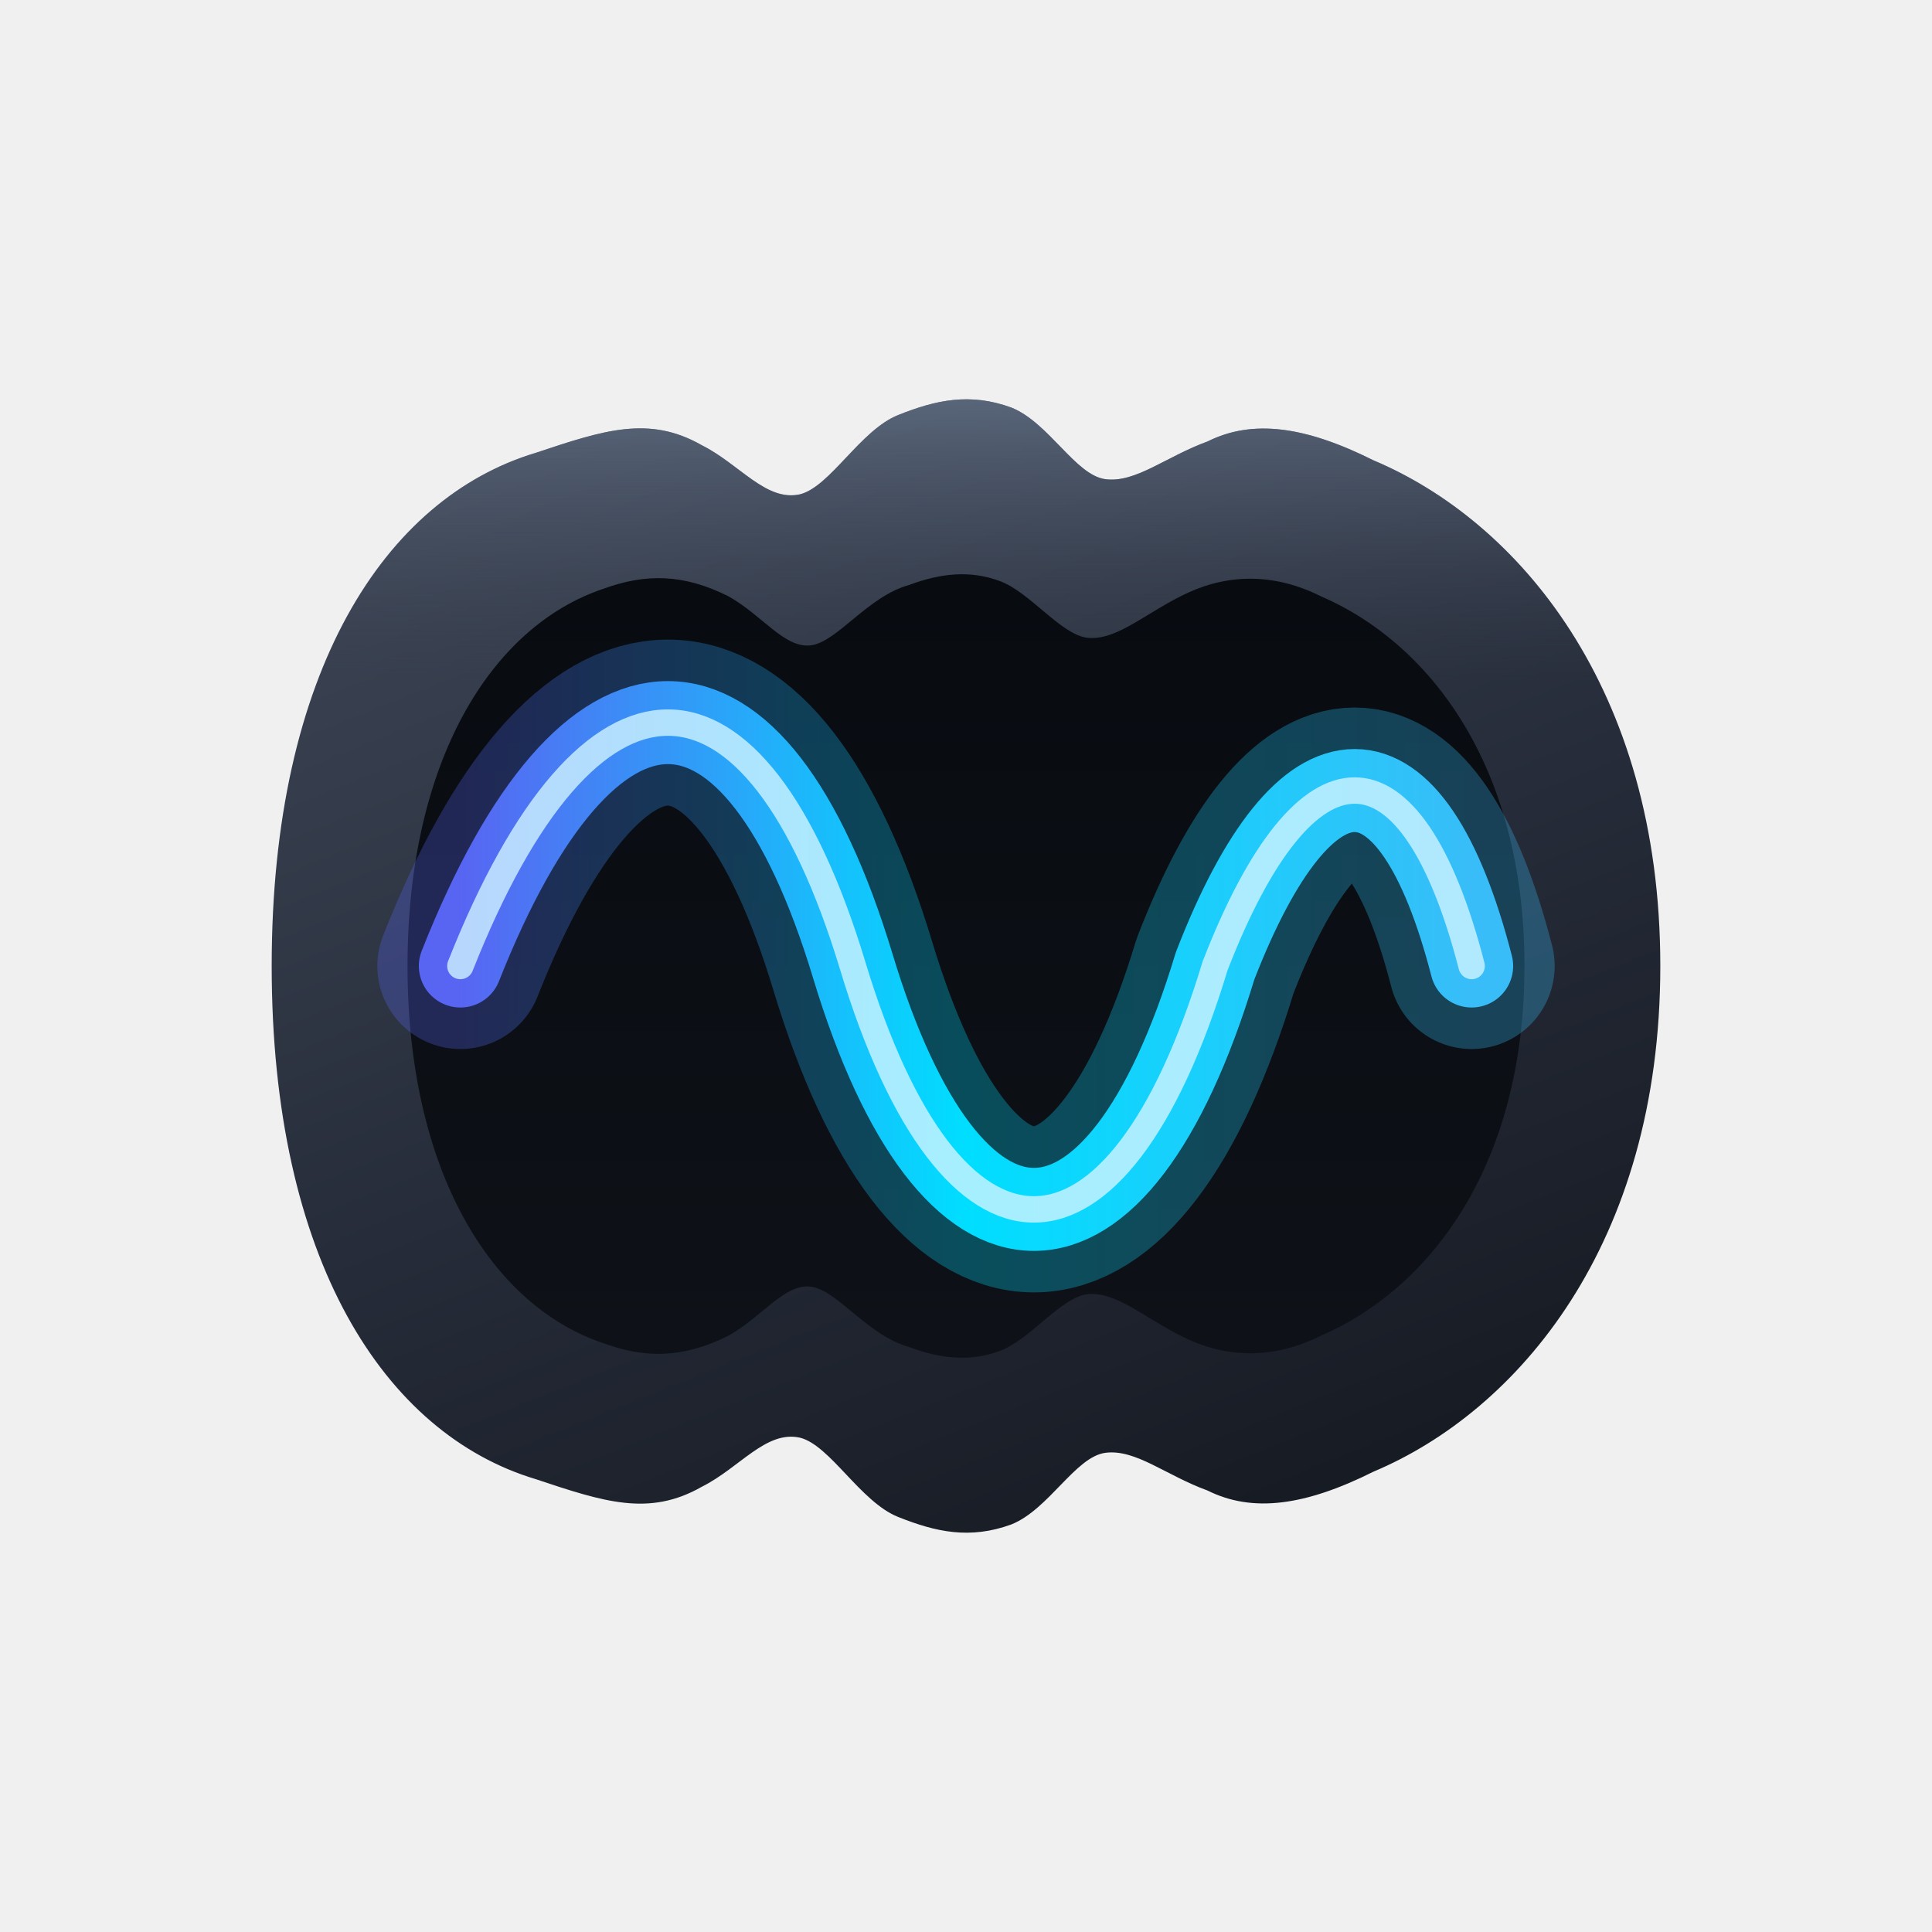
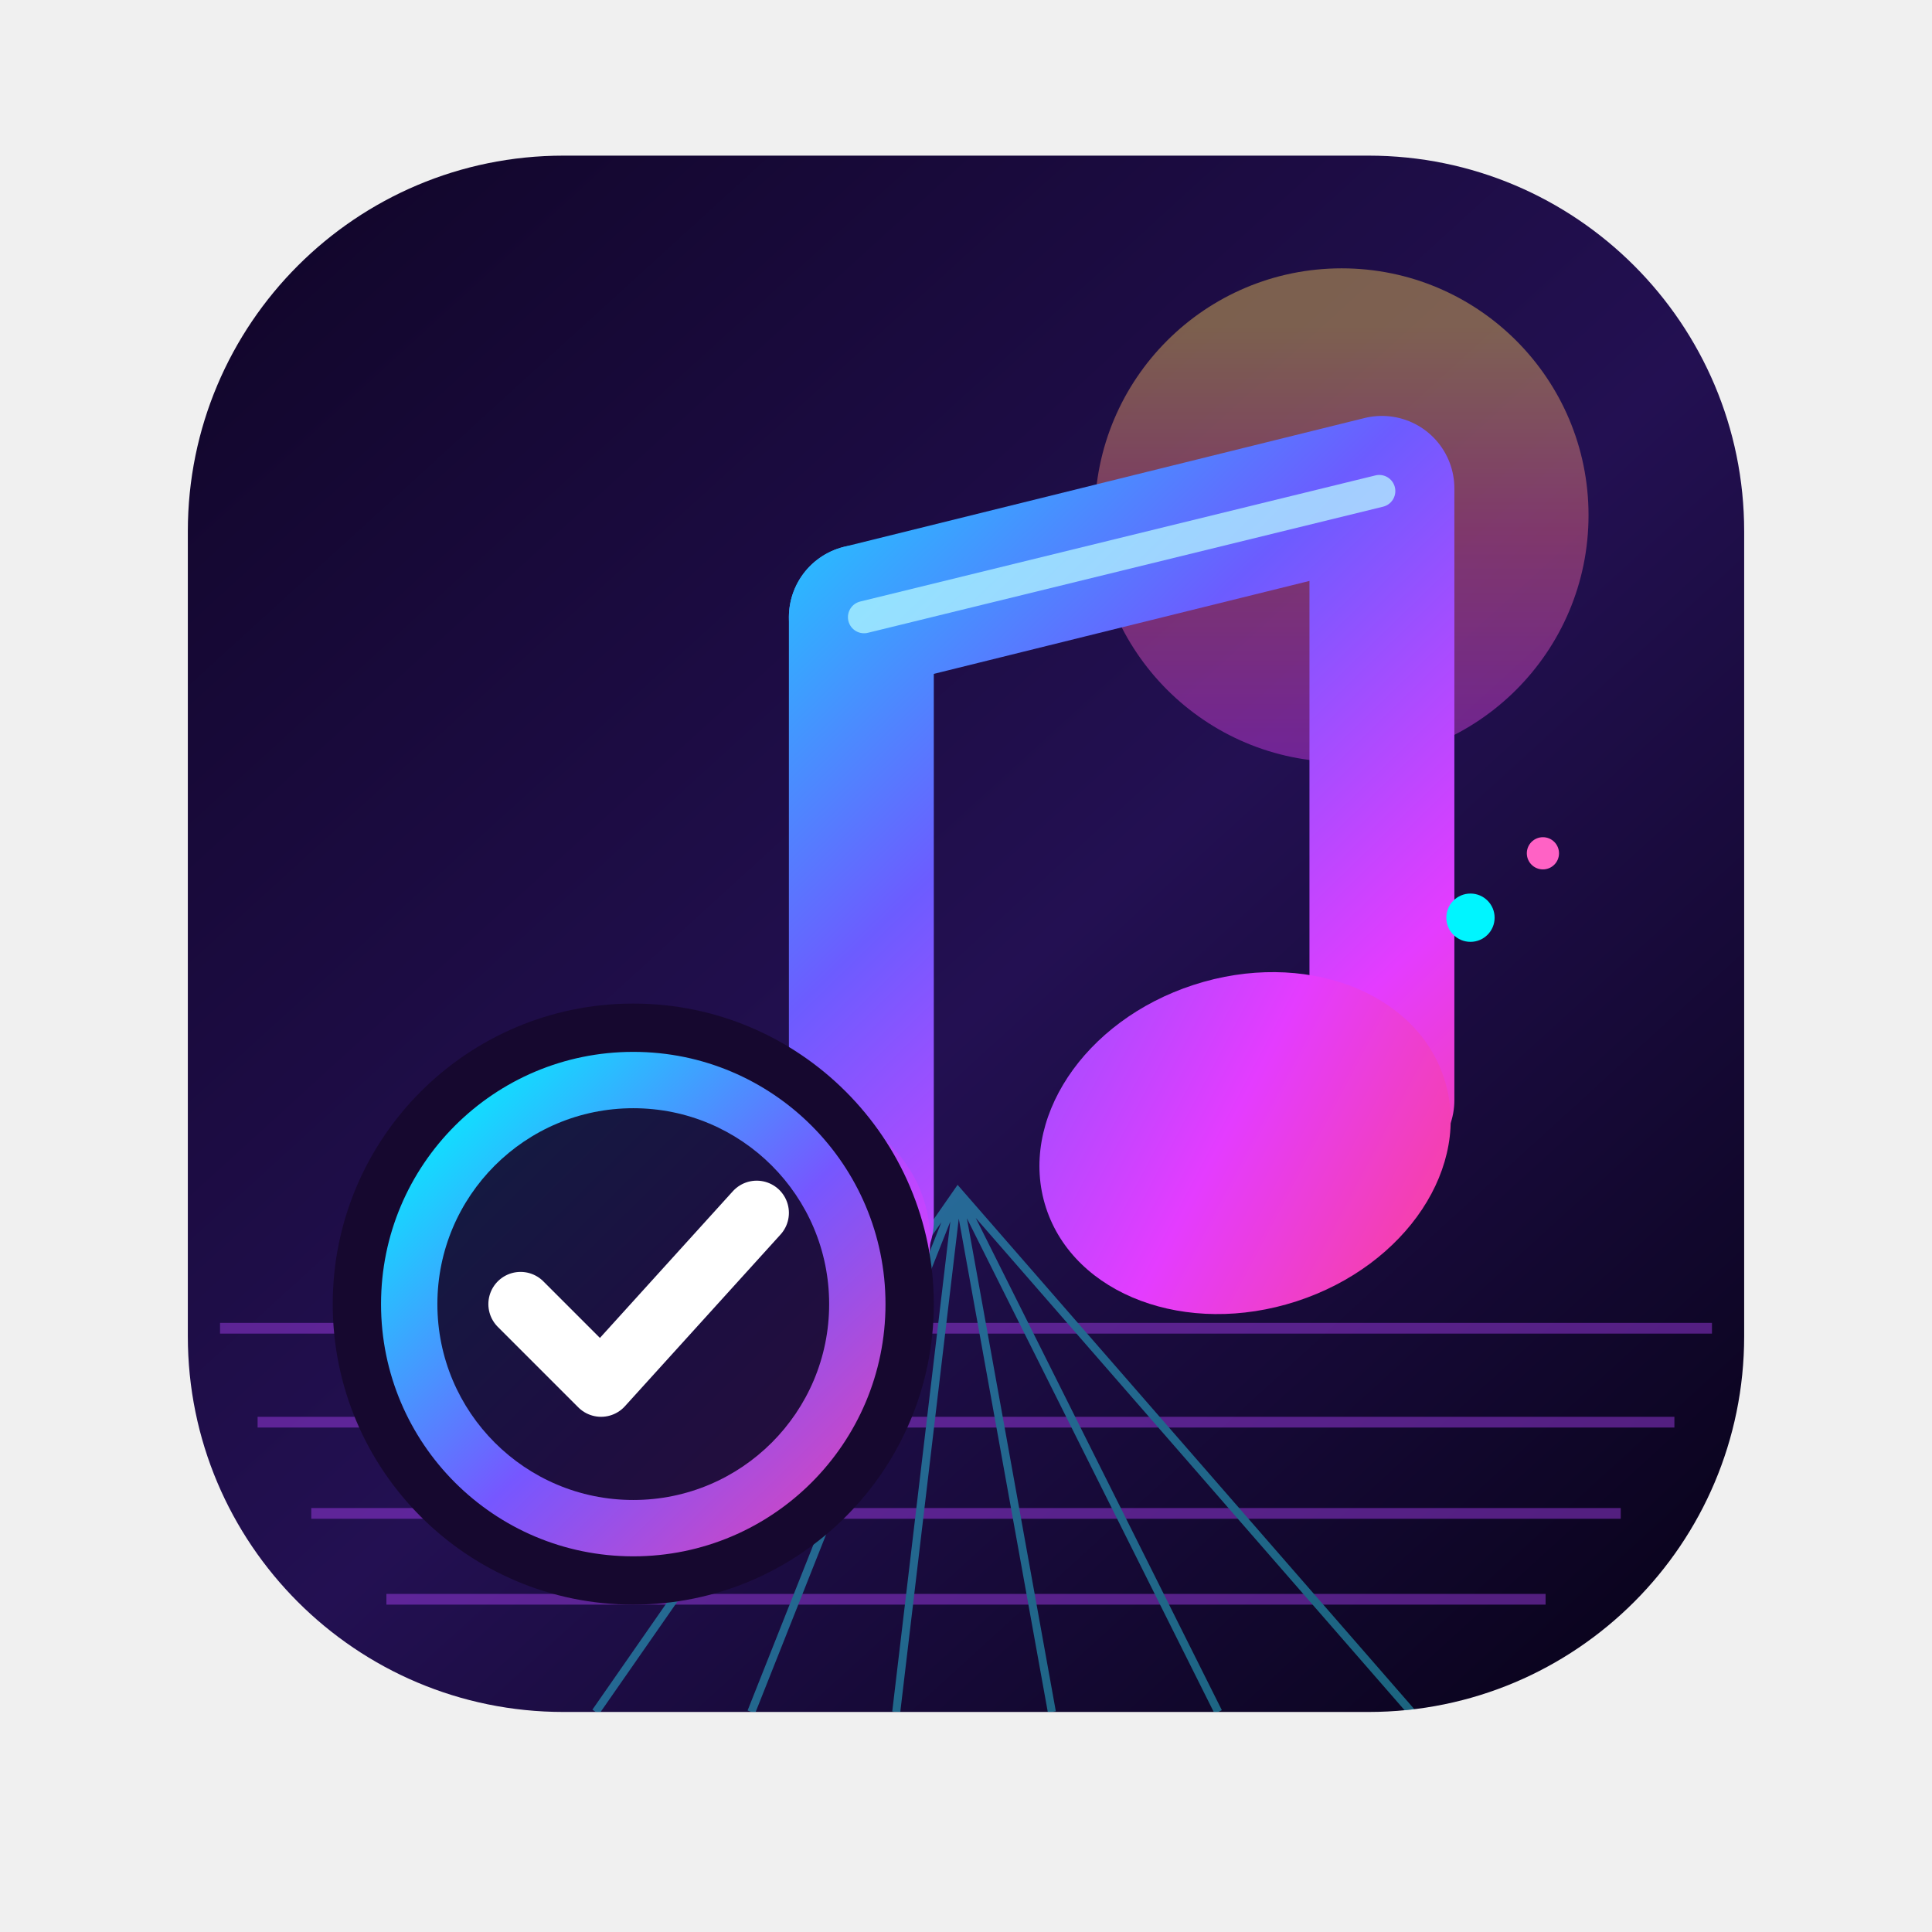
- <svg xmlns="http://www.w3.org/2000/svg" viewBox="0 0 512 512" width="512" height="512">
+ <svg xmlns="http://www.w3.org/2000/svg" width="720" height="720" viewBox="0 0 720 720" fill="none">
+   <path d="M510 58H210C132.68 58 70 120.68 70 198V498C70 575.32 132.68 638 210 638H510C587.32 638 650 575.32 650 498V198C650 120.68 587.32 58 510 58Z" fill="url(#paint0_linear_6_2)" />
+   <mask id="mask0_6_2" style="mask-type:luminance" maskUnits="userSpaceOnUse" x="70" y="58" width="580" height="580">
+     <path d="M510 58H210C132.68 58 70 120.68 70 198V498C70 575.32 132.68 638 210 638H510C587.32 638 650 575.32 650 498V198C650 120.68 587.32 58 510 58Z" fill="white" />
+   </mask>
+   <g mask="url(#mask0_6_2)">
+     <g opacity="0.42">
+       <path d="M500 284C550.81 284 592 242.81 592 192C592 141.19 550.81 100 500 100C449.19 100 408 141.19 408 192C408 242.81 449.19 284 500 284Z" fill="url(#paint1_linear_6_2)" />
+       <path d="M82 495H638M96 530H624M116 564H604M144 596H576" stroke="#B342FF" stroke-width="4" />
+       <path d="M526 638L357 444L222 638M357 444L280 638M357 444L334 638M357 444L392 638M357 444L454 638" stroke="#2FE8FF" stroke-width="3" />
+     </g>
+   </g>
+   <path d="M321 230L515 182V410" stroke="url(#paint2_linear_6_2)" stroke-width="54" stroke-linecap="round" stroke-linejoin="round" />
+   <path d="M321 230V455" stroke="url(#paint3_linear_6_2)" stroke-width="54" stroke-linecap="round" />
+   <path d="M289.159 529.966C330.129 516.654 354.764 479.462 344.182 446.897C333.601 414.331 291.811 398.723 250.841 412.034C209.871 425.346 185.236 462.538 195.818 495.103C206.399 527.669 248.189 543.277 289.159 529.966Z" fill="url(#paint4_linear_6_2)" />
+   <path d="M483.159 484.966C524.129 471.654 548.764 434.462 538.182 401.897C527.601 369.331 485.811 353.723 444.841 367.034C403.871 380.346 379.236 417.538 389.818 450.103C400.399 482.669 442.189 498.277 483.159 484.966Z" fill="url(#paint5_linear_6_2)" />
+   <path d="M322 230L514 183" stroke="#B8FBFF" stroke-opacity="0.72" stroke-width="12" stroke-linecap="round" />
+   <path d="M236 589C292.885 589 339 542.885 339 486C339 429.115 292.885 383 236 383C179.115 383 133 429.115 133 486C133 542.885 179.115 589 236 589Z" fill="url(#paint6_linear_6_2)" stroke="#16082F" stroke-width="18" />
+   <path d="M236 559C276.317 559 309 526.317 309 486C309 445.683 276.317 413 236 413C195.683 413 163 445.683 163 486C163 526.317 195.683 559 236 559Z" fill="#13072D" fill-opacity="0.9" />
+   <path d="M194 486L224 516L282 452" stroke="white" stroke-width="24" stroke-linecap="round" stroke-linejoin="round" />
+   <path d="M548 351C552.971 351 557 346.971 557 342C557 337.029 552.971 333 548 333C543.029 333 539 337.029 539 342C539 346.971 543.029 351 548 351Z" fill="#00F5FF" />
+   <path d="M575 324C578.314 324 581 321.314 581 318C581 314.686 578.314 312 575 312C571.686 312 569 314.686 569 318C569 321.314 571.686 324 575 324Z" fill="#FF62C5" />
  <defs>
-     <linearGradient id="fav-shell" x1="25%" y1="0%" x2="75%" y2="100%">
-       <stop offset="0%" stop-color="#3D4555" />
-       <stop offset="55%" stop-color="#252B38" />
-       <stop offset="100%" stop-color="#161A22" />
+     <linearGradient id="paint0_linear_6_2" x1="112" y1="88" x2="608" y2="632" gradientUnits="userSpaceOnUse">
+       <stop stop-color="#12062C" />
+       <stop offset="0.52" stop-color="#231052" />
+       <stop offset="1" stop-color="#09031B" />
    </linearGradient>
-     <linearGradient id="fav-gloss" x1="0%" y1="0%" x2="0%" y2="100%">
-       <stop offset="0%" stop-color="#6A7A90" stop-opacity="0.65" />
-       <stop offset="50%" stop-color="#3D4555" stop-opacity="0" />
+     <linearGradient id="paint1_linear_6_2" x1="485" y1="122" x2="485" y2="292" gradientUnits="userSpaceOnUse">
+       <stop stop-color="#FFD15A" />
+       <stop offset="0.45" stop-color="#FF6F91" />
+       <stop offset="1" stop-color="#D83BFF" />
    </linearGradient>
-     <linearGradient id="fav-groove" x1="0%" y1="0%" x2="0%" y2="100%">
-       <stop offset="0%" stop-color="#080B10" />
-       <stop offset="100%" stop-color="#0E1218" />
+     <linearGradient id="paint2_linear_6_2" x1="220" y1="178" x2="544" y2="512" gradientUnits="userSpaceOnUse">
+       <stop stop-color="#00F5FF" />
+       <stop offset="0.42" stop-color="#6C5CFF" />
+       <stop offset="0.73" stop-color="#E43CFF" />
+       <stop offset="1" stop-color="#FF427F" />
    </linearGradient>
-     <linearGradient id="fav-neon" x1="0%" y1="0%" x2="100%" y2="0%">
-       <stop offset="0%" stop-color="#5865F2" />
-       <stop offset="50%" stop-color="#00DEFF" />
-       <stop offset="100%" stop-color="#38BDF8" />
+     <linearGradient id="paint3_linear_6_2" x1="220" y1="178" x2="544" y2="512" gradientUnits="userSpaceOnUse">
+       <stop stop-color="#00F5FF" />
+       <stop offset="0.42" stop-color="#6C5CFF" />
+       <stop offset="0.73" stop-color="#E43CFF" />
+       <stop offset="1" stop-color="#FF427F" />
    </linearGradient>
-     <clipPath id="fav-clip">
-       <path d="         M 72 256         C 72 178, 102 132, 142 120         C 160 114, 172 110, 186 118         C 196 123, 203 133, 212 131         C 220 129, 228 114, 238 110         C 248 106, 257 104, 268 108         C 278 112, 285 126, 293 127         C 301 128, 309 121, 320 117         C 332 111, 346 113, 364 122         C 402 138, 440 182, 440 256         C 440 330, 402 374, 364 390         C 346 399, 332 401, 320 395         C 309 391, 301 384, 293 385         C 285 386, 278 400, 268 404         C 257 408, 248 406, 238 402         C 228 398, 220 383, 212 381         C 203 379, 196 389, 186 394         C 172 402, 160 398, 142 392         C 102 380, 72 334, 72 256 Z       " />
-     </clipPath>
+     <linearGradient id="paint4_linear_6_2" x1="131.905" y1="207.791" x2="543.259" y2="425.323" gradientUnits="userSpaceOnUse">
+       <stop stop-color="#00F5FF" />
+       <stop offset="0.42" stop-color="#6C5CFF" />
+       <stop offset="0.73" stop-color="#E43CFF" />
+       <stop offset="1" stop-color="#FF427F" />
+     </linearGradient>
+     <linearGradient id="paint5_linear_6_2" x1="155.306" y1="265.538" x2="566.66" y2="483.07" gradientUnits="userSpaceOnUse">
+       <stop stop-color="#00F5FF" />
+       <stop offset="0.42" stop-color="#6C5CFF" />
+       <stop offset="0.73" stop-color="#E43CFF" />
+       <stop offset="1" stop-color="#FF427F" />
+     </linearGradient>
+     <linearGradient id="paint6_linear_6_2" x1="170" y1="390" x2="360" y2="584" gradientUnits="userSpaceOnUse">
+       <stop stop-color="#00F5FF" />
+       <stop offset="0.48" stop-color="#7657FF" />
+       <stop offset="1" stop-color="#FF3DA5" />
+     </linearGradient>
  </defs>
-   <path d="     M 72 256     C 72 178, 102 132, 142 120     C 160 114, 172 110, 186 118     C 196 123, 203 133, 212 131     C 220 129, 228 114, 238 110     C 248 106, 257 104, 268 108     C 278 112, 285 126, 293 127     C 301 128, 309 121, 320 117     C 332 111, 346 113, 364 122     C 402 138, 440 182, 440 256     C 440 330, 402 374, 364 390     C 346 399, 332 401, 320 395     C 309 391, 301 384, 293 385     C 285 386, 278 400, 268 404     C 257 408, 248 406, 238 402     C 228 398, 220 383, 212 381     C 203 379, 196 389, 186 394     C 172 402, 160 398, 142 392     C 102 380, 72 334, 72 256 Z   " fill="url(#fav-shell)" />
-   <path d="     M 72 256     C 72 178, 102 132, 142 120     C 160 114, 172 110, 186 118     C 196 123, 203 133, 212 131     C 220 129, 228 114, 238 110     C 248 106, 257 104, 268 108     C 278 112, 285 126, 293 127     C 301 128, 309 121, 320 117     C 332 111, 346 113, 364 122     C 402 138, 440 182, 440 256 L 72 256 Z   " fill="url(#fav-gloss)" />
-   <path d="     M 108 256     C 108 202, 130 166, 160 156     C 171 152, 181 152, 193 158     C 202 163, 208 172, 215 171     C 222 170, 230 158, 241 155     C 249 152, 257 151, 265 154     C 273 157, 281 168, 288 169     C 296 170, 304 162, 315 157     C 326 152, 338 152, 350 158     C 378 170, 404 202, 404 256     C 404 310, 378 342, 350 354     C 338 360, 326 360, 315 355     C 304 350, 296 342, 288 343     C 281 344, 273 355, 265 358     C 257 361, 249 360, 241 357     C 230 354, 222 342, 215 341     C 208 340, 202 349, 193 354     C 181 360, 171 360, 160 356     C 130 346, 108 310, 108 256 Z   " fill="url(#fav-groove)" />
-   <path d="M 122 256 C 156 170, 200 170, 226 256 C 252 342, 296 342, 322 256 C 346 194, 374 194, 390 256" fill="none" stroke="url(#fav-neon)" stroke-width="44" stroke-linecap="round" stroke-linejoin="round" opacity="0.30" clip-path="url(#fav-clip)" />
-   <path d="M 122 256 C 156 170, 200 170, 226 256 C 252 342, 296 342, 322 256 C 346 194, 374 194, 390 256" fill="none" stroke="url(#fav-neon)" stroke-width="22" stroke-linecap="round" stroke-linejoin="round" clip-path="url(#fav-clip)" />
-   <path d="M 122 256 C 156 170, 200 170, 226 256 C 252 342, 296 342, 322 256 C 346 194, 374 194, 390 256" fill="none" stroke="#D0F4FF" stroke-width="7" stroke-linecap="round" stroke-linejoin="round" opacity="0.80" clip-path="url(#fav-clip)" />
</svg>
